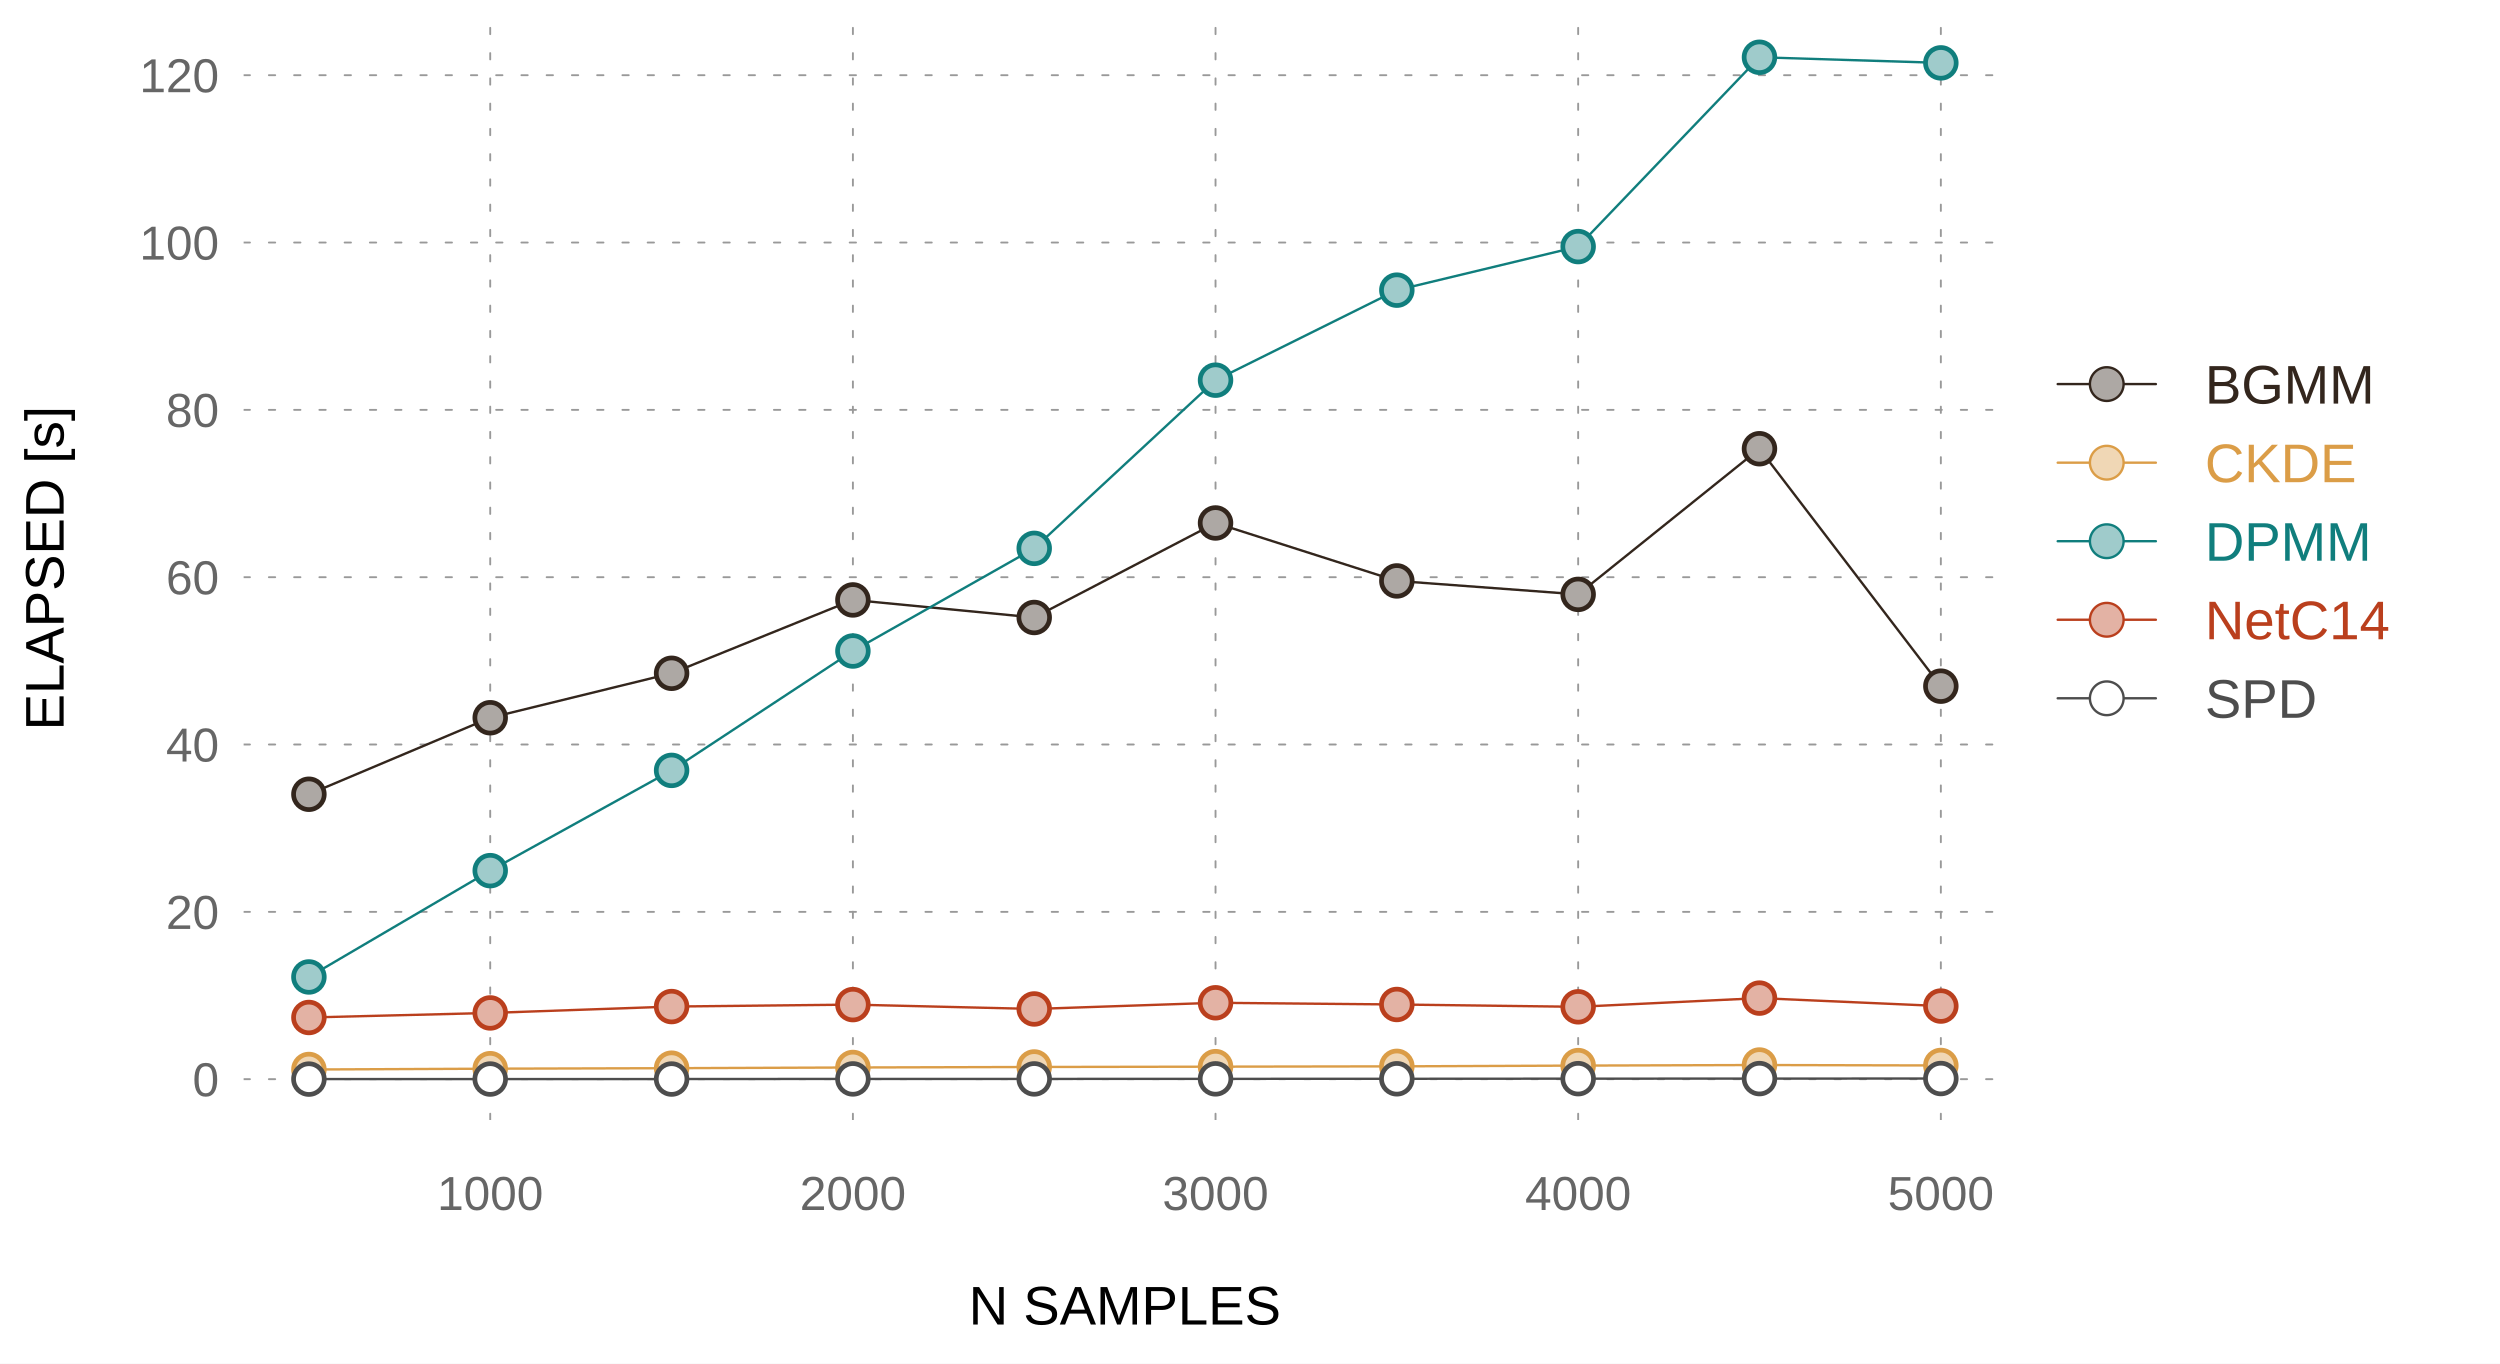
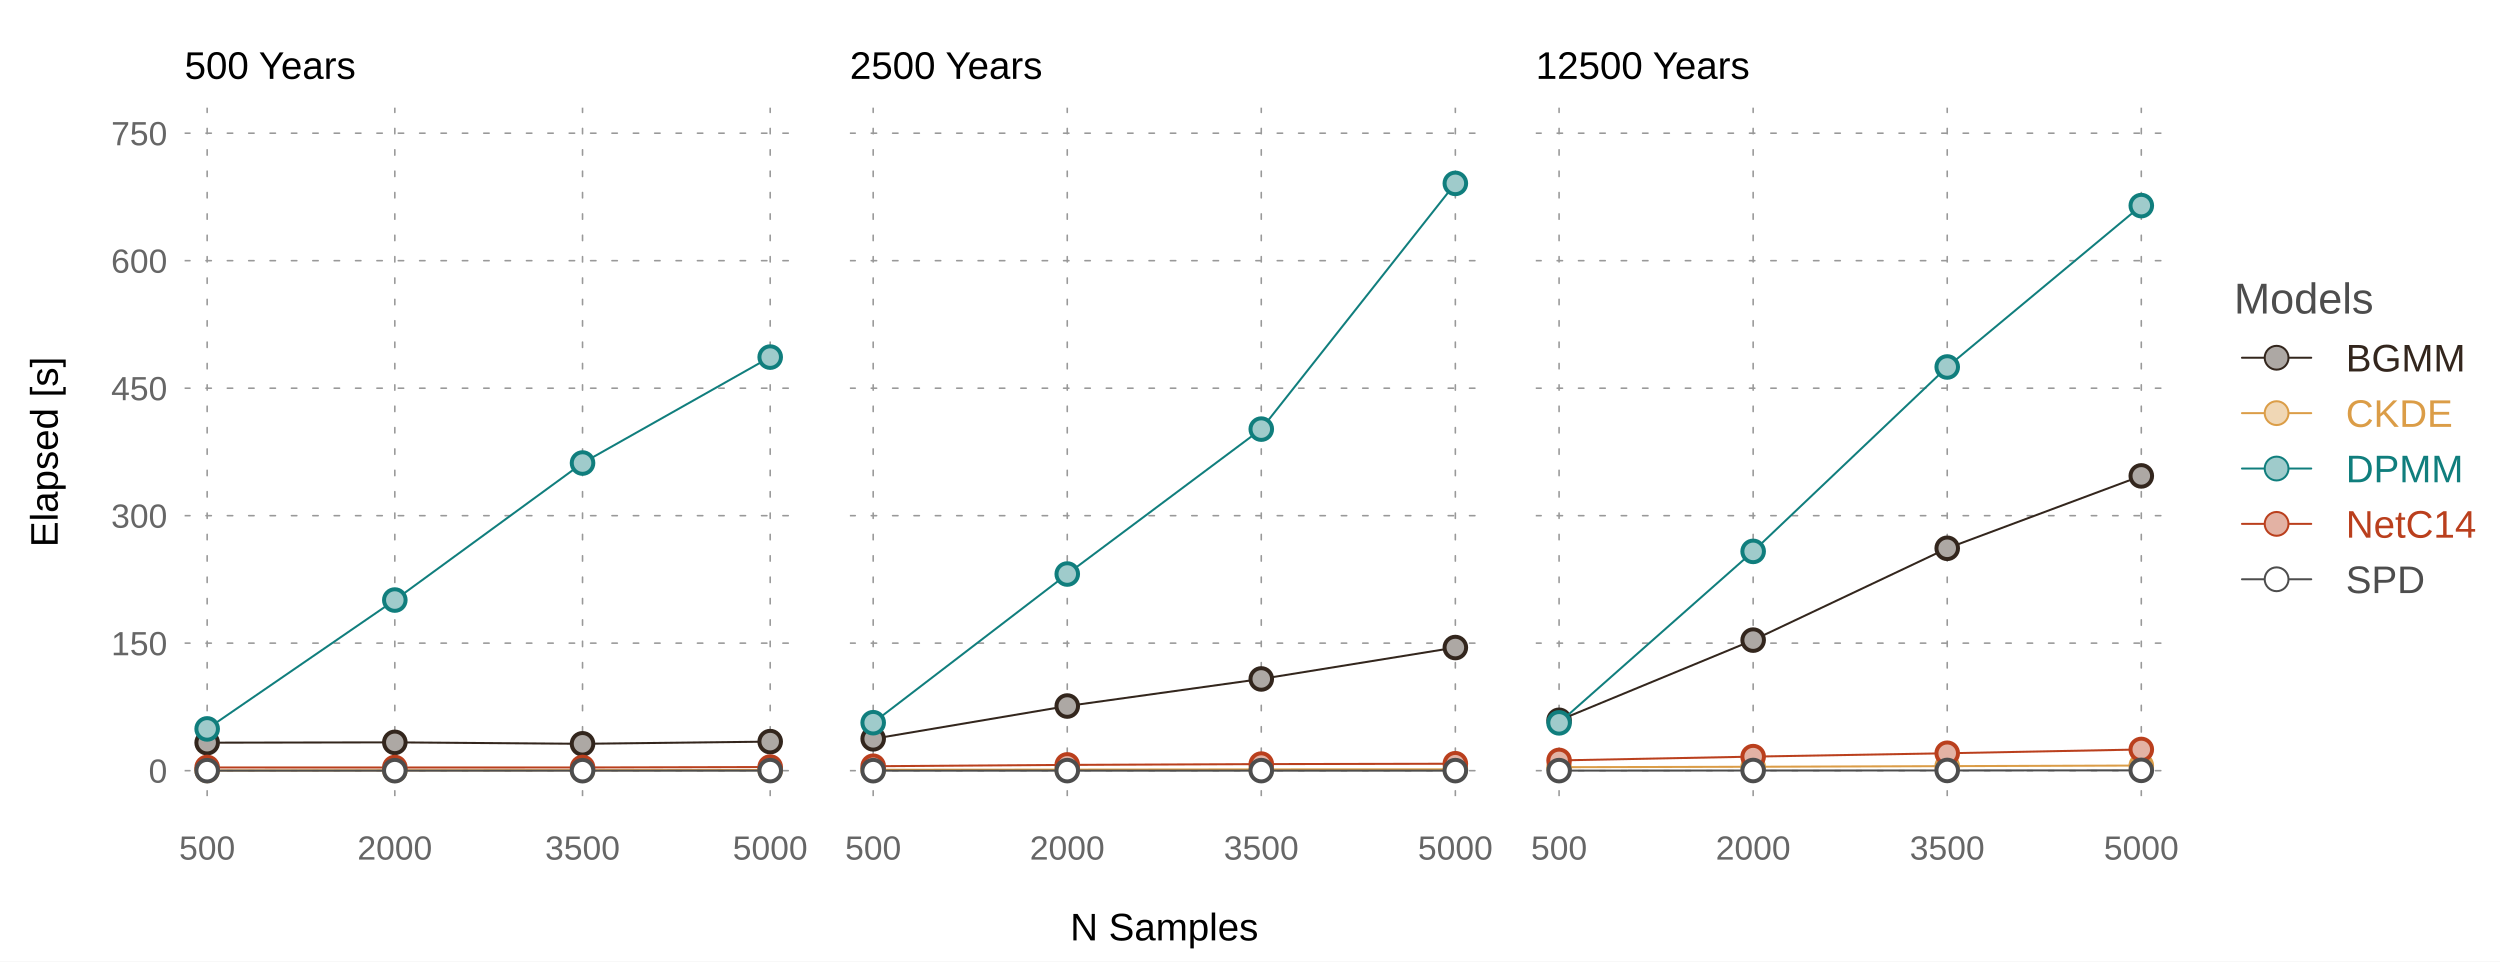
- <svg xmlns="http://www.w3.org/2000/svg" width="396.00pt" height="216.00pt" viewBox="0 0 396.00 216.00">
+ <svg xmlns="http://www.w3.org/2000/svg" width="468.00pt" height="180.00pt" viewBox="0 0 468.00 180.00">
  <g class="svglite">
    <defs>
      <style type="text/css">
    .svglite line, .svglite polyline, .svglite polygon, .svglite path, .svglite rect, .svglite circle {
      fill: none;
      stroke: #000000;
      stroke-linecap: round;
      stroke-linejoin: round;
      stroke-miterlimit: 10.00;
    }
    .svglite text {
      white-space: pre;
    }
    .svglite g.glyphgroup path {
      fill: inherit;
      stroke: none;
    }
  </style>
    </defs>
    <rect width="100%" height="100%" style="stroke: none; fill: #FFFFFF;" />
    <defs>
-       <clipPath id="cpMC4wMHwzOTYuMDB8MC4wMHwyMTYuMDA=">
-         <rect x="0.00" y="0.00" width="396.00" height="216.00" />
-       </clipPath>
-     </defs>
-     <g clip-path="url(#cpMC4wMHwzOTYuMDB8MC4wMHwyMTYuMDA=)">
+       <clipPath id="cpMC4wMHw0NjguMDB8MC4wMHwxODAuMDA=">
+         <rect x="0.00" y="0.00" width="468.00" height="180.00" />
+       </clipPath>
+     </defs>
+     <g clip-path="url(#cpMC4wMHw0NjguMDB8MC4wMHwxODAuMDA=)">
</g>
    <defs>
-       <clipPath id="cpMzguNTl8MzE3Ljc3fDIuNTl8MTc3LjQx">
-         <rect x="38.59" y="2.59" width="279.17" height="174.82" />
-       </clipPath>
-     </defs>
-     <g clip-path="url(#cpMzguNTl8MzE3Ljc3fDIuNTl8MTc3LjQx)">
-       <line x1="38.59" y1="170.94" x2="317.77" y2="170.94" style="stroke-width: 0.30; stroke: #999999; stroke-dasharray: 1.00,3.00;" />
-       <line x1="38.59" y1="144.44" x2="317.77" y2="144.44" style="stroke-width: 0.30; stroke: #999999; stroke-dasharray: 1.00,3.00;" />
-       <line x1="38.59" y1="117.93" x2="317.77" y2="117.93" style="stroke-width: 0.30; stroke: #999999; stroke-dasharray: 1.00,3.00;" />
-       <line x1="38.59" y1="91.43" x2="317.77" y2="91.43" style="stroke-width: 0.30; stroke: #999999; stroke-dasharray: 1.00,3.00;" />
-       <line x1="38.59" y1="64.92" x2="317.77" y2="64.92" style="stroke-width: 0.30; stroke: #999999; stroke-dasharray: 1.00,3.00;" />
-       <line x1="38.59" y1="38.42" x2="317.77" y2="38.42" style="stroke-width: 0.30; stroke: #999999; stroke-dasharray: 1.00,3.00;" />
-       <line x1="38.59" y1="11.91" x2="317.77" y2="11.91" style="stroke-width: 0.30; stroke: #999999; stroke-dasharray: 1.00,3.00;" />
-       <line x1="77.65" y1="177.41" x2="77.65" y2="2.59" style="stroke-width: 0.30; stroke: #999999; stroke-dasharray: 1.00,3.00;" />
-       <line x1="135.10" y1="177.41" x2="135.10" y2="2.59" style="stroke-width: 0.30; stroke: #999999; stroke-dasharray: 1.00,3.00;" />
-       <line x1="192.54" y1="177.41" x2="192.54" y2="2.59" style="stroke-width: 0.30; stroke: #999999; stroke-dasharray: 1.00,3.00;" />
-       <line x1="249.98" y1="177.41" x2="249.98" y2="2.59" style="stroke-width: 0.30; stroke: #999999; stroke-dasharray: 1.00,3.00;" />
-       <line x1="307.43" y1="177.41" x2="307.43" y2="2.59" style="stroke-width: 0.30; stroke: #999999; stroke-dasharray: 1.00,3.00;" />
-       <polyline points="48.93,125.81 77.65,113.69 106.38,106.65 135.10,95.03 163.82,97.81 192.54,82.84 221.26,92.02 249.98,94.15 278.70,71.08 307.43,108.69 " style="stroke-width: 0.38; stroke: #33261D;" />
-       <circle cx="48.93" cy="125.81" r="2.43" style="stroke-width: 0.75; stroke: #33261D; fill: #ADA8A4;" />
-       <circle cx="77.65" cy="113.69" r="2.43" style="stroke-width: 0.75; stroke: #33261D; fill: #ADA8A4;" />
-       <circle cx="106.38" cy="106.65" r="2.43" style="stroke-width: 0.75; stroke: #33261D; fill: #ADA8A4;" />
-       <circle cx="135.10" cy="95.03" r="2.43" style="stroke-width: 0.75; stroke: #33261D; fill: #ADA8A4;" />
-       <circle cx="163.82" cy="97.81" r="2.43" style="stroke-width: 0.75; stroke: #33261D; fill: #ADA8A4;" />
-       <circle cx="192.54" cy="82.84" r="2.43" style="stroke-width: 0.75; stroke: #33261D; fill: #ADA8A4;" />
-       <circle cx="221.26" cy="92.02" r="2.43" style="stroke-width: 0.75; stroke: #33261D; fill: #ADA8A4;" />
-       <circle cx="249.98" cy="94.15" r="2.43" style="stroke-width: 0.75; stroke: #33261D; fill: #ADA8A4;" />
-       <circle cx="278.70" cy="71.08" r="2.43" style="stroke-width: 0.75; stroke: #33261D; fill: #ADA8A4;" />
-       <circle cx="307.43" cy="108.69" r="2.43" style="stroke-width: 0.75; stroke: #33261D; fill: #ADA8A4;" />
-       <polyline points="48.93,169.41 77.65,169.28 106.38,169.20 135.10,169.09 163.82,169.01 192.54,168.96 221.26,168.91 249.98,168.79 278.70,168.70 307.43,168.77 " style="stroke-width: 0.38; stroke: #DB9D47;" />
-       <circle cx="48.93" cy="169.41" r="2.43" style="stroke-width: 0.75; stroke: #DB9D47; fill: #F0D7B5;" />
-       <circle cx="77.65" cy="169.28" r="2.43" style="stroke-width: 0.75; stroke: #DB9D47; fill: #F0D7B5;" />
-       <circle cx="106.38" cy="169.20" r="2.43" style="stroke-width: 0.75; stroke: #DB9D47; fill: #F0D7B5;" />
-       <circle cx="135.10" cy="169.09" r="2.43" style="stroke-width: 0.75; stroke: #DB9D47; fill: #F0D7B5;" />
-       <circle cx="163.82" cy="169.01" r="2.43" style="stroke-width: 0.75; stroke: #DB9D47; fill: #F0D7B5;" />
-       <circle cx="192.54" cy="168.96" r="2.43" style="stroke-width: 0.75; stroke: #DB9D47; fill: #F0D7B5;" />
-       <circle cx="221.26" cy="168.91" r="2.43" style="stroke-width: 0.75; stroke: #DB9D47; fill: #F0D7B5;" />
-       <circle cx="249.98" cy="168.79" r="2.43" style="stroke-width: 0.75; stroke: #DB9D47; fill: #F0D7B5;" />
-       <circle cx="278.70" cy="168.70" r="2.43" style="stroke-width: 0.75; stroke: #DB9D47; fill: #F0D7B5;" />
-       <circle cx="307.43" cy="168.77" r="2.43" style="stroke-width: 0.75; stroke: #DB9D47; fill: #F0D7B5;" />
-       <polyline points="48.93,154.75 77.65,137.91 106.38,122.03 135.10,103.12 163.82,86.86 192.54,60.22 221.26,45.96 249.98,39.06 278.70,9.07 307.43,9.96 " style="stroke-width: 0.38; stroke: #107E7D;" />
-       <circle cx="48.93" cy="154.75" r="2.43" style="stroke-width: 0.75; stroke: #107E7D; fill: #9FCBCB;" />
-       <circle cx="77.65" cy="137.91" r="2.43" style="stroke-width: 0.75; stroke: #107E7D; fill: #9FCBCB;" />
-       <circle cx="106.38" cy="122.03" r="2.43" style="stroke-width: 0.75; stroke: #107E7D; fill: #9FCBCB;" />
-       <circle cx="135.10" cy="103.12" r="2.43" style="stroke-width: 0.75; stroke: #107E7D; fill: #9FCBCB;" />
-       <circle cx="163.82" cy="86.86" r="2.43" style="stroke-width: 0.75; stroke: #107E7D; fill: #9FCBCB;" />
-       <circle cx="192.54" cy="60.22" r="2.43" style="stroke-width: 0.75; stroke: #107E7D; fill: #9FCBCB;" />
-       <circle cx="221.26" cy="45.96" r="2.43" style="stroke-width: 0.75; stroke: #107E7D; fill: #9FCBCB;" />
-       <circle cx="249.98" cy="39.06" r="2.43" style="stroke-width: 0.75; stroke: #107E7D; fill: #9FCBCB;" />
-       <circle cx="278.70" cy="9.07" r="2.43" style="stroke-width: 0.75; stroke: #107E7D; fill: #9FCBCB;" />
-       <circle cx="307.43" cy="9.96" r="2.43" style="stroke-width: 0.75; stroke: #107E7D; fill: #9FCBCB;" />
-       <polyline points="48.93,161.17 77.65,160.45 106.38,159.44 135.10,159.13 163.82,159.82 192.54,158.84 221.26,159.11 249.98,159.48 278.70,158.10 307.43,159.36 " style="stroke-width: 0.38; stroke: #BA3F1D;" />
-       <circle cx="48.93" cy="161.17" r="2.43" style="stroke-width: 0.75; stroke: #BA3F1D; fill: #E3B2A4;" />
-       <circle cx="77.65" cy="160.45" r="2.43" style="stroke-width: 0.75; stroke: #BA3F1D; fill: #E3B2A4;" />
-       <circle cx="106.38" cy="159.44" r="2.43" style="stroke-width: 0.75; stroke: #BA3F1D; fill: #E3B2A4;" />
-       <circle cx="135.10" cy="159.13" r="2.43" style="stroke-width: 0.75; stroke: #BA3F1D; fill: #E3B2A4;" />
-       <circle cx="163.82" cy="159.82" r="2.43" style="stroke-width: 0.75; stroke: #BA3F1D; fill: #E3B2A4;" />
-       <circle cx="192.54" cy="158.84" r="2.43" style="stroke-width: 0.75; stroke: #BA3F1D; fill: #E3B2A4;" />
-       <circle cx="221.26" cy="159.11" r="2.43" style="stroke-width: 0.75; stroke: #BA3F1D; fill: #E3B2A4;" />
-       <circle cx="249.98" cy="159.48" r="2.43" style="stroke-width: 0.75; stroke: #BA3F1D; fill: #E3B2A4;" />
-       <circle cx="278.70" cy="158.10" r="2.43" style="stroke-width: 0.75; stroke: #BA3F1D; fill: #E3B2A4;" />
-       <circle cx="307.43" cy="159.36" r="2.43" style="stroke-width: 0.75; stroke: #BA3F1D; fill: #E3B2A4;" />
-       <polyline points="48.93,170.93 77.65,170.92 106.38,170.92 135.10,170.90 163.82,170.90 192.54,170.89 221.26,170.88 249.98,170.86 278.70,170.85 307.43,170.84 " style="stroke-width: 0.38; stroke: #4D4D4D;" />
-       <circle cx="48.93" cy="170.93" r="2.43" style="stroke-width: 0.75; stroke: #4D4D4D; fill: #FFFFFF;" />
-       <circle cx="77.65" cy="170.92" r="2.43" style="stroke-width: 0.75; stroke: #4D4D4D; fill: #FFFFFF;" />
-       <circle cx="106.38" cy="170.92" r="2.43" style="stroke-width: 0.75; stroke: #4D4D4D; fill: #FFFFFF;" />
-       <circle cx="135.10" cy="170.90" r="2.43" style="stroke-width: 0.75; stroke: #4D4D4D; fill: #FFFFFF;" />
-       <circle cx="163.82" cy="170.90" r="2.43" style="stroke-width: 0.75; stroke: #4D4D4D; fill: #FFFFFF;" />
-       <circle cx="192.54" cy="170.89" r="2.43" style="stroke-width: 0.75; stroke: #4D4D4D; fill: #FFFFFF;" />
-       <circle cx="221.26" cy="170.88" r="2.43" style="stroke-width: 0.75; stroke: #4D4D4D; fill: #FFFFFF;" />
-       <circle cx="249.98" cy="170.86" r="2.43" style="stroke-width: 0.75; stroke: #4D4D4D; fill: #FFFFFF;" />
-       <circle cx="278.70" cy="170.85" r="2.43" style="stroke-width: 0.75; stroke: #4D4D4D; fill: #FFFFFF;" />
-       <circle cx="307.43" cy="170.84" r="2.43" style="stroke-width: 0.75; stroke: #4D4D4D; fill: #FFFFFF;" />
-     </g>
-     <g clip-path="url(#cpMC4wMHwzOTYuMDB8MC4wMHwyMTYuMDA=)">
-       <text x="77.65" y="191.66" text-anchor="middle" style="font-size: 7.56px;fill: #666666; font-family: &quot;Arial&quot;;" textLength="16.81px" lengthAdjust="spacingAndGlyphs">1000</text>
-       <text x="135.10" y="191.66" text-anchor="middle" style="font-size: 7.56px;fill: #666666; font-family: &quot;Arial&quot;;" textLength="16.81px" lengthAdjust="spacingAndGlyphs">2000</text>
-       <text x="192.54" y="191.66" text-anchor="middle" style="font-size: 7.56px;fill: #666666; font-family: &quot;Arial&quot;;" textLength="16.81px" lengthAdjust="spacingAndGlyphs">3000</text>
-       <text x="249.98" y="191.66" text-anchor="middle" style="font-size: 7.56px;fill: #666666; font-family: &quot;Arial&quot;;" textLength="16.81px" lengthAdjust="spacingAndGlyphs">4000</text>
-       <text x="307.43" y="191.66" text-anchor="middle" style="font-size: 7.56px;fill: #666666; font-family: &quot;Arial&quot;;" textLength="16.81px" lengthAdjust="spacingAndGlyphs">5000</text>
-       <text x="34.70" y="173.64" text-anchor="end" style="font-size: 7.56px;fill: #666666; font-family: &quot;Arial&quot;;" textLength="4.20px" lengthAdjust="spacingAndGlyphs">0</text>
-       <text x="34.70" y="147.14" text-anchor="end" style="font-size: 7.56px;fill: #666666; font-family: &quot;Arial&quot;;" textLength="8.41px" lengthAdjust="spacingAndGlyphs">20</text>
-       <text x="34.70" y="120.63" text-anchor="end" style="font-size: 7.56px;fill: #666666; font-family: &quot;Arial&quot;;" textLength="8.41px" lengthAdjust="spacingAndGlyphs">40</text>
-       <text x="34.70" y="94.13" text-anchor="end" style="font-size: 7.56px;fill: #666666; font-family: &quot;Arial&quot;;" textLength="8.41px" lengthAdjust="spacingAndGlyphs">60</text>
-       <text x="34.70" y="67.62" text-anchor="end" style="font-size: 7.56px;fill: #666666; font-family: &quot;Arial&quot;;" textLength="8.41px" lengthAdjust="spacingAndGlyphs">80</text>
-       <text x="34.70" y="41.12" text-anchor="end" style="font-size: 7.56px;fill: #666666; font-family: &quot;Arial&quot;;" textLength="12.61px" lengthAdjust="spacingAndGlyphs">100</text>
-       <text x="34.70" y="14.61" text-anchor="end" style="font-size: 7.56px;fill: #666666; font-family: &quot;Arial&quot;;" textLength="12.61px" lengthAdjust="spacingAndGlyphs">120</text>
-     </g>
-     <defs>
-       <clipPath id="cpMi41OXwzMTcuNzd8Mi41OXwyMTMuNDE=">
-         <rect x="2.59" y="2.59" width="315.17" height="210.82" />
-       </clipPath>
-     </defs>
-     <g clip-path="url(#cpMi41OXwzMTcuNzd8Mi41OXwyMTMuNDE=)">
-       <text x="178.18" y="209.81" text-anchor="middle" style="font-size: 8.64px; font-family: &quot;Arial&quot;;" textLength="49.36px" lengthAdjust="spacingAndGlyphs">N SAMPLES</text>
-       <text transform="translate(10.08,90.00) rotate(-90)" text-anchor="middle" style="font-size: 8.64px; font-family: &quot;Arial&quot;;" textLength="51.27px" lengthAdjust="spacingAndGlyphs">ELAPSED [s]</text>
-     </g>
-     <defs>
-       <clipPath id="cpMzIwLjkyfDM5My40MXwyLjU5fDIxMy40MQ==">
-         <rect x="320.92" y="2.59" width="72.49" height="210.82" />
-       </clipPath>
-     </defs>
-     <g clip-path="url(#cpMzIwLjkyfDM5My40MXwyLjU5fDIxMy40MQ==)">
-       <line x1="325.94" y1="60.84" x2="341.49" y2="60.84" style="stroke-width: 0.38; stroke: #33261D;" />
-       <line x1="325.94" y1="73.29" x2="341.49" y2="73.29" style="stroke-width: 0.38; stroke: #DB9D47;" />
-       <line x1="325.94" y1="85.73" x2="341.49" y2="85.73" style="stroke-width: 0.38; stroke: #107E7D;" />
-       <line x1="325.94" y1="98.17" x2="341.49" y2="98.17" style="stroke-width: 0.38; stroke: #BA3F1D;" />
-       <line x1="325.94" y1="110.61" x2="341.49" y2="110.61" style="stroke-width: 0.38; stroke: #4D4D4D;" />
-       <circle cx="333.71" cy="60.84" r="2.67" style="stroke-width: 0.38; stroke: #33261D; fill: #ADA8A4;" />
-       <circle cx="333.71" cy="73.29" r="2.67" style="stroke-width: 0.38; stroke: #DB9D47; fill: #F0D7B5;" />
-       <circle cx="333.71" cy="85.73" r="2.67" style="stroke-width: 0.38; stroke: #107E7D; fill: #9FCBCB;" />
-       <circle cx="333.71" cy="98.17" r="2.67" style="stroke-width: 0.38; stroke: #BA3F1D; fill: #E3B2A4;" />
-       <circle cx="333.71" cy="110.61" r="2.67" style="stroke-width: 0.38; stroke: #4D4D4D; fill: #FFFFFF;" />
-       <text x="349.26" y="63.93" style="font-size: 8.64px;fill: #33261D; font-family: &quot;Arial&quot;;" textLength="26.83px" lengthAdjust="spacingAndGlyphs">BGMM</text>
-       <text x="349.26" y="76.38" style="font-size: 8.64px;fill: #DB9D47; font-family: &quot;Arial&quot;;" textLength="23.97px" lengthAdjust="spacingAndGlyphs">CKDE</text>
-       <text x="349.26" y="88.82" style="font-size: 8.64px;fill: #107E7D; font-family: &quot;Arial&quot;;" textLength="26.36px" lengthAdjust="spacingAndGlyphs">DPMM</text>
-       <text x="349.26" y="101.26" style="font-size: 8.64px;fill: #BA3F1D; font-family: &quot;Arial&quot;;" textLength="29.25px" lengthAdjust="spacingAndGlyphs">NetC14</text>
-       <text x="349.26" y="113.70" style="font-size: 8.64px;fill: #4D4D4D; font-family: &quot;Arial&quot;;" textLength="17.73px" lengthAdjust="spacingAndGlyphs">SPD</text>
+       <clipPath id="cpMzQuNTZ8MTQ4LjQwfDIwLjE2fDE0OS4wNA==">
+         <rect x="34.56" y="20.16" width="113.84" height="128.88" />
+       </clipPath>
+     </defs>
+     <g clip-path="url(#cpMzQuNTZ8MTQ4LjQwfDIwLjE2fDE0OS4wNA==)">
+       <line x1="34.56" y1="144.27" x2="148.40" y2="144.27" style="stroke-width: 0.30; stroke: #999999; stroke-dasharray: 1.00,3.00;" />
+       <line x1="34.56" y1="120.40" x2="148.40" y2="120.40" style="stroke-width: 0.30; stroke: #999999; stroke-dasharray: 1.00,3.00;" />
+       <line x1="34.56" y1="96.53" x2="148.40" y2="96.53" style="stroke-width: 0.30; stroke: #999999; stroke-dasharray: 1.00,3.00;" />
+       <line x1="34.56" y1="72.67" x2="148.40" y2="72.67" style="stroke-width: 0.30; stroke: #999999; stroke-dasharray: 1.00,3.00;" />
+       <line x1="34.56" y1="48.80" x2="148.40" y2="48.80" style="stroke-width: 0.30; stroke: #999999; stroke-dasharray: 1.00,3.00;" />
+       <line x1="34.56" y1="24.93" x2="148.40" y2="24.93" style="stroke-width: 0.30; stroke: #999999; stroke-dasharray: 1.00,3.00;" />
+       <line x1="38.78" y1="149.04" x2="38.78" y2="20.16" style="stroke-width: 0.30; stroke: #999999; stroke-dasharray: 1.00,3.00;" />
+       <line x1="73.91" y1="149.04" x2="73.91" y2="20.16" style="stroke-width: 0.30; stroke: #999999; stroke-dasharray: 1.00,3.00;" />
+       <line x1="109.05" y1="149.04" x2="109.05" y2="20.16" style="stroke-width: 0.30; stroke: #999999; stroke-dasharray: 1.00,3.00;" />
+       <line x1="144.18" y1="149.04" x2="144.18" y2="20.16" style="stroke-width: 0.30; stroke: #999999; stroke-dasharray: 1.00,3.00;" />
+       <polyline points="38.78,139.03 73.91,138.97 109.05,139.24 144.18,138.83 " style="stroke-width: 0.38; stroke: #33261D;" />
+       <circle cx="38.78" cy="139.03" r="2.02" style="stroke-width: 0.75; stroke: #33261D; fill: #ADA8A4;" />
+       <circle cx="73.91" cy="138.97" r="2.02" style="stroke-width: 0.75; stroke: #33261D; fill: #ADA8A4;" />
+       <circle cx="109.05" cy="139.24" r="2.02" style="stroke-width: 0.75; stroke: #33261D; fill: #ADA8A4;" />
+       <circle cx="144.18" cy="138.83" r="2.02" style="stroke-width: 0.75; stroke: #33261D; fill: #ADA8A4;" />
+       <polyline points="38.78,144.23 73.91,144.20 109.05,144.18 144.18,144.16 " style="stroke-width: 0.38; stroke: #DB9D47;" />
+       <circle cx="38.78" cy="144.23" r="2.02" style="stroke-width: 0.75; stroke: #DB9D47; fill: #F0D7B5;" />
+       <circle cx="73.91" cy="144.20" r="2.02" style="stroke-width: 0.75; stroke: #DB9D47; fill: #F0D7B5;" />
+       <circle cx="109.05" cy="144.18" r="2.02" style="stroke-width: 0.75; stroke: #DB9D47; fill: #F0D7B5;" />
+       <circle cx="144.18" cy="144.16" r="2.02" style="stroke-width: 0.75; stroke: #DB9D47; fill: #F0D7B5;" />
+       <polyline points="38.78,136.45 73.91,112.33 109.05,86.68 144.18,66.85 " style="stroke-width: 0.38; stroke: #107E7D;" />
+       <circle cx="38.78" cy="136.45" r="2.02" style="stroke-width: 0.75; stroke: #107E7D; fill: #9FCBCB;" />
+       <circle cx="73.91" cy="112.33" r="2.02" style="stroke-width: 0.75; stroke: #107E7D; fill: #9FCBCB;" />
+       <circle cx="109.05" cy="86.68" r="2.02" style="stroke-width: 0.75; stroke: #107E7D; fill: #9FCBCB;" />
+       <circle cx="144.18" cy="66.85" r="2.02" style="stroke-width: 0.75; stroke: #107E7D; fill: #9FCBCB;" />
+       <polyline points="38.78,143.67 73.91,143.68 109.05,143.67 144.18,143.59 " style="stroke-width: 0.38; stroke: #BA3F1D;" />
+       <circle cx="38.78" cy="143.67" r="2.02" style="stroke-width: 0.75; stroke: #BA3F1D; fill: #E3B2A4;" />
+       <circle cx="73.91" cy="143.68" r="2.02" style="stroke-width: 0.75; stroke: #BA3F1D; fill: #E3B2A4;" />
+       <circle cx="109.05" cy="143.67" r="2.02" style="stroke-width: 0.75; stroke: #BA3F1D; fill: #E3B2A4;" />
+       <circle cx="144.18" cy="143.59" r="2.02" style="stroke-width: 0.75; stroke: #BA3F1D; fill: #E3B2A4;" />
+       <polyline points="38.78,144.27 73.91,144.27 109.05,144.27 144.18,144.26 " style="stroke-width: 0.38; stroke: #4D4D4D;" />
+       <circle cx="38.78" cy="144.27" r="2.02" style="stroke-width: 0.75; stroke: #4D4D4D; fill: #FFFFFF;" />
+       <circle cx="73.91" cy="144.27" r="2.02" style="stroke-width: 0.75; stroke: #4D4D4D; fill: #FFFFFF;" />
+       <circle cx="109.05" cy="144.27" r="2.02" style="stroke-width: 0.75; stroke: #4D4D4D; fill: #FFFFFF;" />
+       <circle cx="144.18" cy="144.26" r="2.02" style="stroke-width: 0.75; stroke: #4D4D4D; fill: #FFFFFF;" />
+     </g>
+     <g clip-path="url(#cpMC4wMHw0NjguMDB8MC4wMHwxODAuMDA=)">
+       <text x="38.78" y="160.92" text-anchor="middle" style="font-size: 6.30px;fill: #666666; font-family: &quot;Arial&quot;;" textLength="10.50px" lengthAdjust="spacingAndGlyphs">500</text>
+       <text x="73.91" y="160.92" text-anchor="middle" style="font-size: 6.30px;fill: #666666; font-family: &quot;Arial&quot;;" textLength="14.00px" lengthAdjust="spacingAndGlyphs">2000</text>
+       <text x="109.05" y="160.92" text-anchor="middle" style="font-size: 6.30px;fill: #666666; font-family: &quot;Arial&quot;;" textLength="14.00px" lengthAdjust="spacingAndGlyphs">3500</text>
+       <text x="144.18" y="160.92" text-anchor="middle" style="font-size: 6.30px;fill: #666666; font-family: &quot;Arial&quot;;" textLength="14.00px" lengthAdjust="spacingAndGlyphs">5000</text>
+       <text x="31.32" y="146.52" text-anchor="end" style="font-size: 6.30px;fill: #666666; font-family: &quot;Arial&quot;;" textLength="3.50px" lengthAdjust="spacingAndGlyphs">0</text>
+       <text x="31.32" y="122.66" text-anchor="end" style="font-size: 6.30px;fill: #666666; font-family: &quot;Arial&quot;;" textLength="10.50px" lengthAdjust="spacingAndGlyphs">150</text>
+       <text x="31.32" y="98.79" text-anchor="end" style="font-size: 6.30px;fill: #666666; font-family: &quot;Arial&quot;;" textLength="10.50px" lengthAdjust="spacingAndGlyphs">300</text>
+       <text x="31.32" y="74.92" text-anchor="end" style="font-size: 6.30px;fill: #666666; font-family: &quot;Arial&quot;;" textLength="10.50px" lengthAdjust="spacingAndGlyphs">450</text>
+       <text x="31.32" y="51.06" text-anchor="end" style="font-size: 6.30px;fill: #666666; font-family: &quot;Arial&quot;;" textLength="10.50px" lengthAdjust="spacingAndGlyphs">600</text>
+       <text x="31.32" y="27.19" text-anchor="end" style="font-size: 6.30px;fill: #666666; font-family: &quot;Arial&quot;;" textLength="10.50px" lengthAdjust="spacingAndGlyphs">750</text>
+     </g>
+     <defs>
+       <clipPath id="cpMi4xNnwxNDguNDB8Mi4xNnwxNzcuODQ=">
+         <rect x="2.16" y="2.16" width="146.24" height="175.68" />
+       </clipPath>
+     </defs>
+     <g clip-path="url(#cpMi4xNnwxNDguNDB8Mi4xNnwxNzcuODQ=)">
+       <text transform="translate(10.80,84.60) rotate(-90)" text-anchor="middle" style="font-size: 7.20px; font-family: &quot;Arial&quot;;" textLength="35.58px" lengthAdjust="spacingAndGlyphs">Elapsed [s]</text>
+       <text x="34.56" y="14.76" style="font-size: 7.20px; font-family: &quot;Arial&quot;;" textLength="32.00px" lengthAdjust="spacingAndGlyphs">500 Years</text>
+     </g>
+     <defs>
+       <clipPath id="cpMTU5LjEwfDI3Ni44MHwyMC4xNnwxNDkuMDQ=">
+         <rect x="159.10" y="20.16" width="117.70" height="128.88" />
+       </clipPath>
+     </defs>
+     <g clip-path="url(#cpMTU5LjEwfDI3Ni44MHwyMC4xNnwxNDkuMDQ=)">
+       <line x1="159.10" y1="144.27" x2="276.80" y2="144.27" style="stroke-width: 0.30; stroke: #999999; stroke-dasharray: 1.00,3.00;" />
+       <line x1="159.10" y1="120.40" x2="276.80" y2="120.40" style="stroke-width: 0.30; stroke: #999999; stroke-dasharray: 1.00,3.00;" />
+       <line x1="159.10" y1="96.53" x2="276.80" y2="96.53" style="stroke-width: 0.30; stroke: #999999; stroke-dasharray: 1.00,3.00;" />
+       <line x1="159.10" y1="72.67" x2="276.80" y2="72.67" style="stroke-width: 0.30; stroke: #999999; stroke-dasharray: 1.00,3.00;" />
+       <line x1="159.10" y1="48.80" x2="276.80" y2="48.80" style="stroke-width: 0.30; stroke: #999999; stroke-dasharray: 1.00,3.00;" />
+       <line x1="159.10" y1="24.93" x2="276.80" y2="24.93" style="stroke-width: 0.30; stroke: #999999; stroke-dasharray: 1.00,3.00;" />
+       <line x1="163.46" y1="149.04" x2="163.46" y2="20.16" style="stroke-width: 0.30; stroke: #999999; stroke-dasharray: 1.00,3.00;" />
+       <line x1="199.79" y1="149.04" x2="199.79" y2="20.16" style="stroke-width: 0.30; stroke: #999999; stroke-dasharray: 1.00,3.00;" />
+       <line x1="236.11" y1="149.04" x2="236.11" y2="20.16" style="stroke-width: 0.30; stroke: #999999; stroke-dasharray: 1.00,3.00;" />
+       <line x1="272.44" y1="149.04" x2="272.44" y2="20.16" style="stroke-width: 0.30; stroke: #999999; stroke-dasharray: 1.00,3.00;" />
+       <polyline points="163.46,138.31 199.79,132.17 236.11,127.10 272.44,121.22 " style="stroke-width: 0.38; stroke: #33261D;" />
+       <circle cx="163.46" cy="138.31" r="2.02" style="stroke-width: 0.75; stroke: #33261D; fill: #ADA8A4;" />
+       <circle cx="199.79" cy="132.17" r="2.02" style="stroke-width: 0.75; stroke: #33261D; fill: #ADA8A4;" />
+       <circle cx="236.11" cy="127.10" r="2.02" style="stroke-width: 0.75; stroke: #33261D; fill: #ADA8A4;" />
+       <circle cx="272.44" cy="121.22" r="2.02" style="stroke-width: 0.75; stroke: #33261D; fill: #ADA8A4;" />
+       <polyline points="163.46,144.10 199.79,144.07 236.11,144.03 272.44,144.02 " style="stroke-width: 0.38; stroke: #DB9D47;" />
+       <circle cx="163.46" cy="144.10" r="2.02" style="stroke-width: 0.75; stroke: #DB9D47; fill: #F0D7B5;" />
+       <circle cx="199.79" cy="144.07" r="2.02" style="stroke-width: 0.75; stroke: #DB9D47; fill: #F0D7B5;" />
+       <circle cx="236.11" cy="144.03" r="2.02" style="stroke-width: 0.75; stroke: #DB9D47; fill: #F0D7B5;" />
+       <circle cx="272.44" cy="144.02" r="2.02" style="stroke-width: 0.75; stroke: #DB9D47; fill: #F0D7B5;" />
+       <polyline points="163.46,135.29 199.79,107.46 236.11,80.33 272.44,34.33 " style="stroke-width: 0.38; stroke: #107E7D;" />
+       <circle cx="163.46" cy="135.29" r="2.02" style="stroke-width: 0.75; stroke: #107E7D; fill: #9FCBCB;" />
+       <circle cx="199.79" cy="107.46" r="2.02" style="stroke-width: 0.75; stroke: #107E7D; fill: #9FCBCB;" />
+       <circle cx="236.11" cy="80.33" r="2.02" style="stroke-width: 0.75; stroke: #107E7D; fill: #9FCBCB;" />
+       <circle cx="272.44" cy="34.33" r="2.02" style="stroke-width: 0.75; stroke: #107E7D; fill: #9FCBCB;" />
+       <polyline points="163.46,143.44 199.79,143.19 236.11,143.04 272.44,142.97 " style="stroke-width: 0.38; stroke: #BA3F1D;" />
+       <circle cx="163.46" cy="143.44" r="2.02" style="stroke-width: 0.75; stroke: #BA3F1D; fill: #E3B2A4;" />
+       <circle cx="199.79" cy="143.19" r="2.02" style="stroke-width: 0.75; stroke: #BA3F1D; fill: #E3B2A4;" />
+       <circle cx="236.11" cy="143.04" r="2.02" style="stroke-width: 0.75; stroke: #BA3F1D; fill: #E3B2A4;" />
+       <circle cx="272.44" cy="142.97" r="2.02" style="stroke-width: 0.75; stroke: #BA3F1D; fill: #E3B2A4;" />
+       <polyline points="163.46,144.27 199.79,144.26 236.11,144.26 272.44,144.26 " style="stroke-width: 0.38; stroke: #4D4D4D;" />
+       <circle cx="163.46" cy="144.27" r="2.02" style="stroke-width: 0.75; stroke: #4D4D4D; fill: #FFFFFF;" />
+       <circle cx="199.79" cy="144.26" r="2.02" style="stroke-width: 0.75; stroke: #4D4D4D; fill: #FFFFFF;" />
+       <circle cx="236.11" cy="144.26" r="2.02" style="stroke-width: 0.75; stroke: #4D4D4D; fill: #FFFFFF;" />
+       <circle cx="272.44" cy="144.26" r="2.02" style="stroke-width: 0.75; stroke: #4D4D4D; fill: #FFFFFF;" />
+     </g>
+     <g clip-path="url(#cpMC4wMHw0NjguMDB8MC4wMHwxODAuMDA=)">
+       <text x="163.46" y="160.92" text-anchor="middle" style="font-size: 6.30px;fill: #666666; font-family: &quot;Arial&quot;;" textLength="10.50px" lengthAdjust="spacingAndGlyphs">500</text>
+       <text x="199.79" y="160.92" text-anchor="middle" style="font-size: 6.30px;fill: #666666; font-family: &quot;Arial&quot;;" textLength="14.00px" lengthAdjust="spacingAndGlyphs">2000</text>
+       <text x="236.11" y="160.92" text-anchor="middle" style="font-size: 6.30px;fill: #666666; font-family: &quot;Arial&quot;;" textLength="14.00px" lengthAdjust="spacingAndGlyphs">3500</text>
+       <text x="272.44" y="160.92" text-anchor="middle" style="font-size: 6.30px;fill: #666666; font-family: &quot;Arial&quot;;" textLength="14.00px" lengthAdjust="spacingAndGlyphs">5000</text>
+     </g>
+     <defs>
+       <clipPath id="cpMTU5LjEwfDI3Ni44MHwyLjE2fDE3Ny44NA==">
+         <rect x="159.10" y="2.16" width="117.70" height="175.68" />
+       </clipPath>
+     </defs>
+     <g clip-path="url(#cpMTU5LjEwfDI3Ni44MHwyLjE2fDE3Ny44NA==)">
+       <text x="217.95" y="176.04" text-anchor="middle" style="font-size: 7.20px; font-family: &quot;Arial&quot;;" textLength="35.16px" lengthAdjust="spacingAndGlyphs">N Samples</text>
+       <text x="159.10" y="14.76" style="font-size: 7.20px; font-family: &quot;Arial&quot;;" textLength="36.00px" lengthAdjust="spacingAndGlyphs">2500 Years</text>
+     </g>
+     <defs>
+       <clipPath id="cpMjg3LjUwfDQwNS4yMHwyMC4xNnwxNDkuMDQ=">
+         <rect x="287.50" y="20.16" width="117.70" height="128.88" />
+       </clipPath>
+     </defs>
+     <g clip-path="url(#cpMjg3LjUwfDQwNS4yMHwyMC4xNnwxNDkuMDQ=)">
+       <line x1="287.50" y1="144.27" x2="405.20" y2="144.27" style="stroke-width: 0.30; stroke: #999999; stroke-dasharray: 1.00,3.00;" />
+       <line x1="287.50" y1="120.40" x2="405.20" y2="120.40" style="stroke-width: 0.30; stroke: #999999; stroke-dasharray: 1.00,3.00;" />
+       <line x1="287.50" y1="96.53" x2="405.20" y2="96.53" style="stroke-width: 0.30; stroke: #999999; stroke-dasharray: 1.00,3.00;" />
+       <line x1="287.50" y1="72.67" x2="405.20" y2="72.67" style="stroke-width: 0.30; stroke: #999999; stroke-dasharray: 1.00,3.00;" />
+       <line x1="287.50" y1="48.80" x2="405.20" y2="48.80" style="stroke-width: 0.30; stroke: #999999; stroke-dasharray: 1.00,3.00;" />
+       <line x1="287.50" y1="24.93" x2="405.20" y2="24.93" style="stroke-width: 0.30; stroke: #999999; stroke-dasharray: 1.00,3.00;" />
+       <line x1="291.86" y1="149.04" x2="291.86" y2="20.16" style="stroke-width: 0.30; stroke: #999999; stroke-dasharray: 1.00,3.00;" />
+       <line x1="328.19" y1="149.04" x2="328.19" y2="20.16" style="stroke-width: 0.30; stroke: #999999; stroke-dasharray: 1.00,3.00;" />
+       <line x1="364.52" y1="149.04" x2="364.52" y2="20.16" style="stroke-width: 0.30; stroke: #999999; stroke-dasharray: 1.00,3.00;" />
+       <line x1="400.85" y1="149.04" x2="400.85" y2="20.16" style="stroke-width: 0.30; stroke: #999999; stroke-dasharray: 1.00,3.00;" />
+       <polyline points="291.86,134.84 328.19,119.83 364.52,102.64 400.85,89.09 " style="stroke-width: 0.38; stroke: #33261D;" />
+       <circle cx="291.86" cy="134.84" r="2.02" style="stroke-width: 0.75; stroke: #33261D; fill: #ADA8A4;" />
+       <circle cx="328.19" cy="119.83" r="2.02" style="stroke-width: 0.75; stroke: #33261D; fill: #ADA8A4;" />
+       <circle cx="364.52" cy="102.64" r="2.02" style="stroke-width: 0.75; stroke: #33261D; fill: #ADA8A4;" />
+       <circle cx="400.85" cy="89.09" r="2.02" style="stroke-width: 0.75; stroke: #33261D; fill: #ADA8A4;" />
+       <polyline points="291.86,143.62 328.19,143.54 364.52,143.42 400.85,143.31 " style="stroke-width: 0.38; stroke: #DB9D47;" />
+       <circle cx="291.86" cy="143.62" r="2.02" style="stroke-width: 0.75; stroke: #DB9D47; fill: #F0D7B5;" />
+       <circle cx="328.19" cy="143.54" r="2.02" style="stroke-width: 0.75; stroke: #DB9D47; fill: #F0D7B5;" />
+       <circle cx="364.52" cy="143.42" r="2.02" style="stroke-width: 0.75; stroke: #DB9D47; fill: #F0D7B5;" />
+       <circle cx="400.85" cy="143.31" r="2.02" style="stroke-width: 0.75; stroke: #DB9D47; fill: #F0D7B5;" />
+       <polyline points="291.86,135.32 328.19,103.22 364.52,68.70 400.85,38.49 " style="stroke-width: 0.38; stroke: #107E7D;" />
+       <circle cx="291.86" cy="135.32" r="2.02" style="stroke-width: 0.75; stroke: #107E7D; fill: #9FCBCB;" />
+       <circle cx="328.19" cy="103.22" r="2.02" style="stroke-width: 0.75; stroke: #107E7D; fill: #9FCBCB;" />
+       <circle cx="364.52" cy="68.70" r="2.02" style="stroke-width: 0.75; stroke: #107E7D; fill: #9FCBCB;" />
+       <circle cx="400.85" cy="38.49" r="2.02" style="stroke-width: 0.75; stroke: #107E7D; fill: #9FCBCB;" />
+       <polyline points="291.86,142.35 328.19,141.64 364.52,141.01 400.85,140.30 " style="stroke-width: 0.38; stroke: #BA3F1D;" />
+       <circle cx="291.86" cy="142.35" r="2.02" style="stroke-width: 0.75; stroke: #BA3F1D; fill: #E3B2A4;" />
+       <circle cx="328.19" cy="141.64" r="2.02" style="stroke-width: 0.75; stroke: #BA3F1D; fill: #E3B2A4;" />
+       <circle cx="364.52" cy="141.01" r="2.02" style="stroke-width: 0.75; stroke: #BA3F1D; fill: #E3B2A4;" />
+       <circle cx="400.85" cy="140.30" r="2.02" style="stroke-width: 0.75; stroke: #BA3F1D; fill: #E3B2A4;" />
+       <polyline points="291.86,144.26 328.19,144.24 364.52,144.23 400.85,144.21 " style="stroke-width: 0.38; stroke: #4D4D4D;" />
+       <circle cx="291.86" cy="144.26" r="2.02" style="stroke-width: 0.75; stroke: #4D4D4D; fill: #FFFFFF;" />
+       <circle cx="328.19" cy="144.24" r="2.02" style="stroke-width: 0.75; stroke: #4D4D4D; fill: #FFFFFF;" />
+       <circle cx="364.52" cy="144.23" r="2.02" style="stroke-width: 0.75; stroke: #4D4D4D; fill: #FFFFFF;" />
+       <circle cx="400.85" cy="144.21" r="2.02" style="stroke-width: 0.75; stroke: #4D4D4D; fill: #FFFFFF;" />
+     </g>
+     <g clip-path="url(#cpMC4wMHw0NjguMDB8MC4wMHwxODAuMDA=)">
+       <text x="291.86" y="160.92" text-anchor="middle" style="font-size: 6.30px;fill: #666666; font-family: &quot;Arial&quot;;" textLength="10.50px" lengthAdjust="spacingAndGlyphs">500</text>
+       <text x="328.19" y="160.92" text-anchor="middle" style="font-size: 6.30px;fill: #666666; font-family: &quot;Arial&quot;;" textLength="14.00px" lengthAdjust="spacingAndGlyphs">2000</text>
+       <text x="364.52" y="160.92" text-anchor="middle" style="font-size: 6.30px;fill: #666666; font-family: &quot;Arial&quot;;" textLength="14.00px" lengthAdjust="spacingAndGlyphs">3500</text>
+       <text x="400.85" y="160.92" text-anchor="middle" style="font-size: 6.30px;fill: #666666; font-family: &quot;Arial&quot;;" textLength="14.00px" lengthAdjust="spacingAndGlyphs">5000</text>
+     </g>
+     <defs>
+       <clipPath id="cpMjg3LjUwfDQwNS4yMHwyLjE2fDE3Ny44NA==">
+         <rect x="287.50" y="2.16" width="117.70" height="175.68" />
+       </clipPath>
+     </defs>
+     <g clip-path="url(#cpMjg3LjUwfDQwNS4yMHwyLjE2fDE3Ny44NA==)">
+       <text x="287.50" y="14.76" style="font-size: 7.20px; font-family: &quot;Arial&quot;;" textLength="40.00px" lengthAdjust="spacingAndGlyphs">12500 Years</text>
+     </g>
+     <defs>
+       <clipPath id="cpNDE1LjkxfDQ2NS44NHwyLjE2fDE3Ny44NA==">
+         <rect x="415.91" y="2.16" width="49.93" height="175.68" />
+       </clipPath>
+     </defs>
+     <g clip-path="url(#cpNDE1LjkxfDQ2NS44NHwyLjE2fDE3Ny44NA==)">
+       <line x1="419.70" y1="66.97" x2="432.66" y2="66.97" style="stroke-width: 0.38; stroke: #33261D;" />
+       <line x1="419.70" y1="77.34" x2="432.66" y2="77.34" style="stroke-width: 0.38; stroke: #DB9D47;" />
+       <line x1="419.70" y1="87.71" x2="432.66" y2="87.71" style="stroke-width: 0.38; stroke: #107E7D;" />
+       <line x1="419.70" y1="98.07" x2="432.66" y2="98.07" style="stroke-width: 0.38; stroke: #BA3F1D;" />
+       <line x1="419.70" y1="108.44" x2="432.66" y2="108.44" style="stroke-width: 0.38; stroke: #4D4D4D;" />
+       <circle cx="426.18" cy="66.97" r="2.23" style="stroke-width: 0.38; stroke: #33261D; fill: #ADA8A4;" />
+       <circle cx="426.18" cy="77.34" r="2.23" style="stroke-width: 0.38; stroke: #DB9D47; fill: #F0D7B5;" />
+       <circle cx="426.18" cy="87.71" r="2.23" style="stroke-width: 0.38; stroke: #107E7D; fill: #9FCBCB;" />
+       <circle cx="426.18" cy="98.07" r="2.23" style="stroke-width: 0.38; stroke: #BA3F1D; fill: #E3B2A4;" />
+       <circle cx="426.18" cy="108.44" r="2.23" style="stroke-width: 0.38; stroke: #4D4D4D; fill: #FFFFFF;" />
+       <text x="439.14" y="69.54" style="font-size: 7.20px;fill: #33261D; font-family: &quot;Arial&quot;;" textLength="22.36px" lengthAdjust="spacingAndGlyphs">BGMM</text>
+       <text x="439.14" y="79.91" style="font-size: 7.20px;fill: #DB9D47; font-family: &quot;Arial&quot;;" textLength="19.97px" lengthAdjust="spacingAndGlyphs">CKDE</text>
+       <text x="439.14" y="90.28" style="font-size: 7.20px;fill: #107E7D; font-family: &quot;Arial&quot;;" textLength="21.95px" lengthAdjust="spacingAndGlyphs">DPMM</text>
+       <text x="439.14" y="100.65" style="font-size: 7.20px;fill: #BA3F1D; font-family: &quot;Arial&quot;;" textLength="24.38px" lengthAdjust="spacingAndGlyphs">NetC14</text>
+       <text x="439.14" y="111.02" style="font-size: 7.20px;fill: #4D4D4D; font-family: &quot;Arial&quot;;" textLength="14.78px" lengthAdjust="spacingAndGlyphs">SPD</text>
+       <text x="418.22" y="58.69" style="font-size: 8.10px;fill: #4D4D4D; font-family: &quot;Arial&quot;;" textLength="26.08px" lengthAdjust="spacingAndGlyphs">Models</text>
    </g>
  </g>
</svg>
